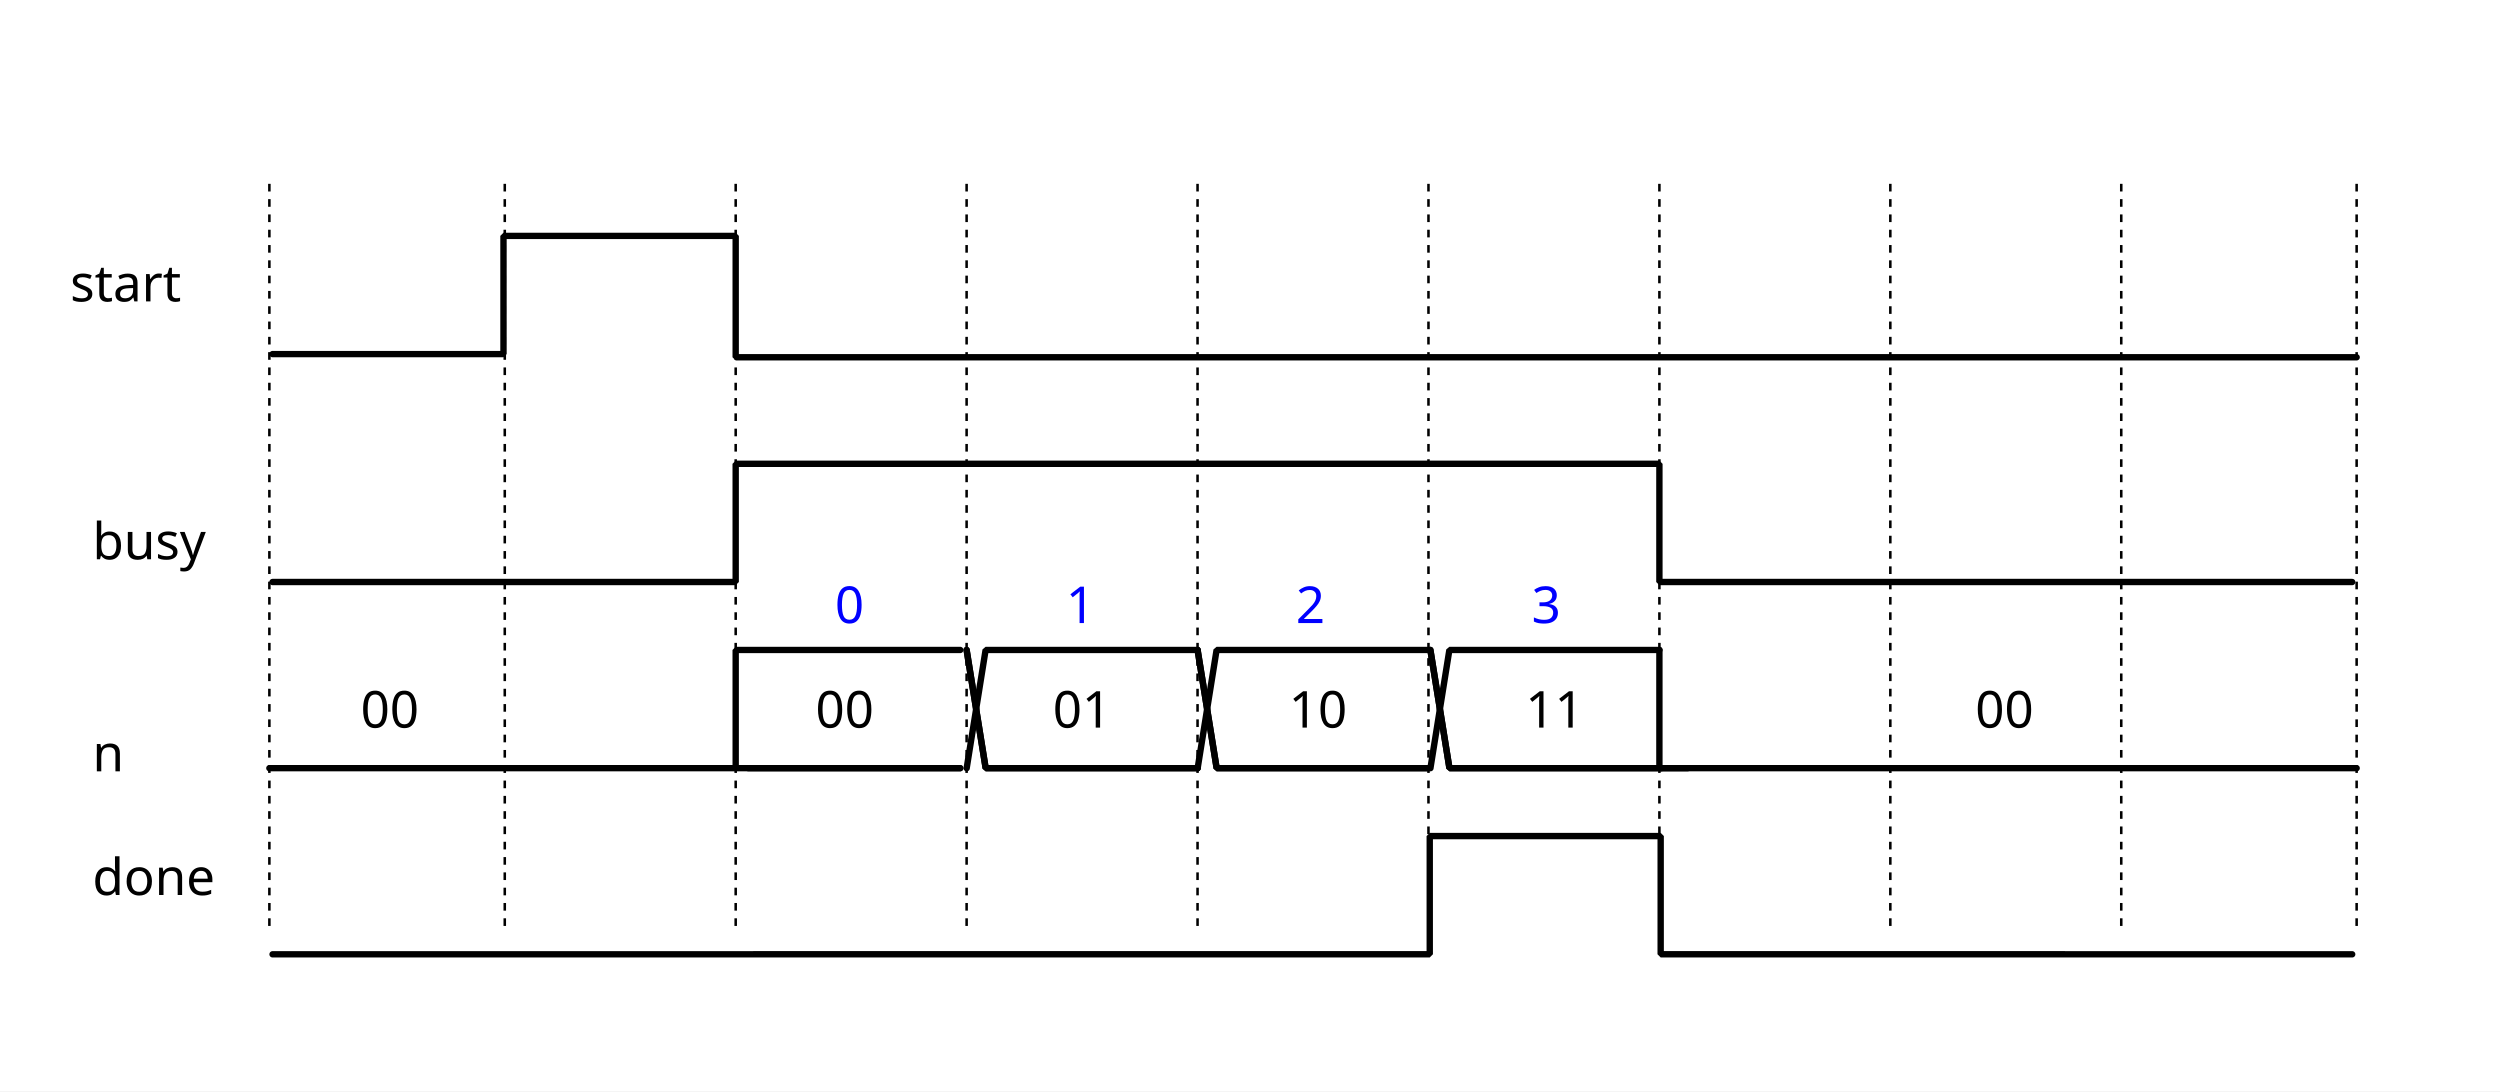
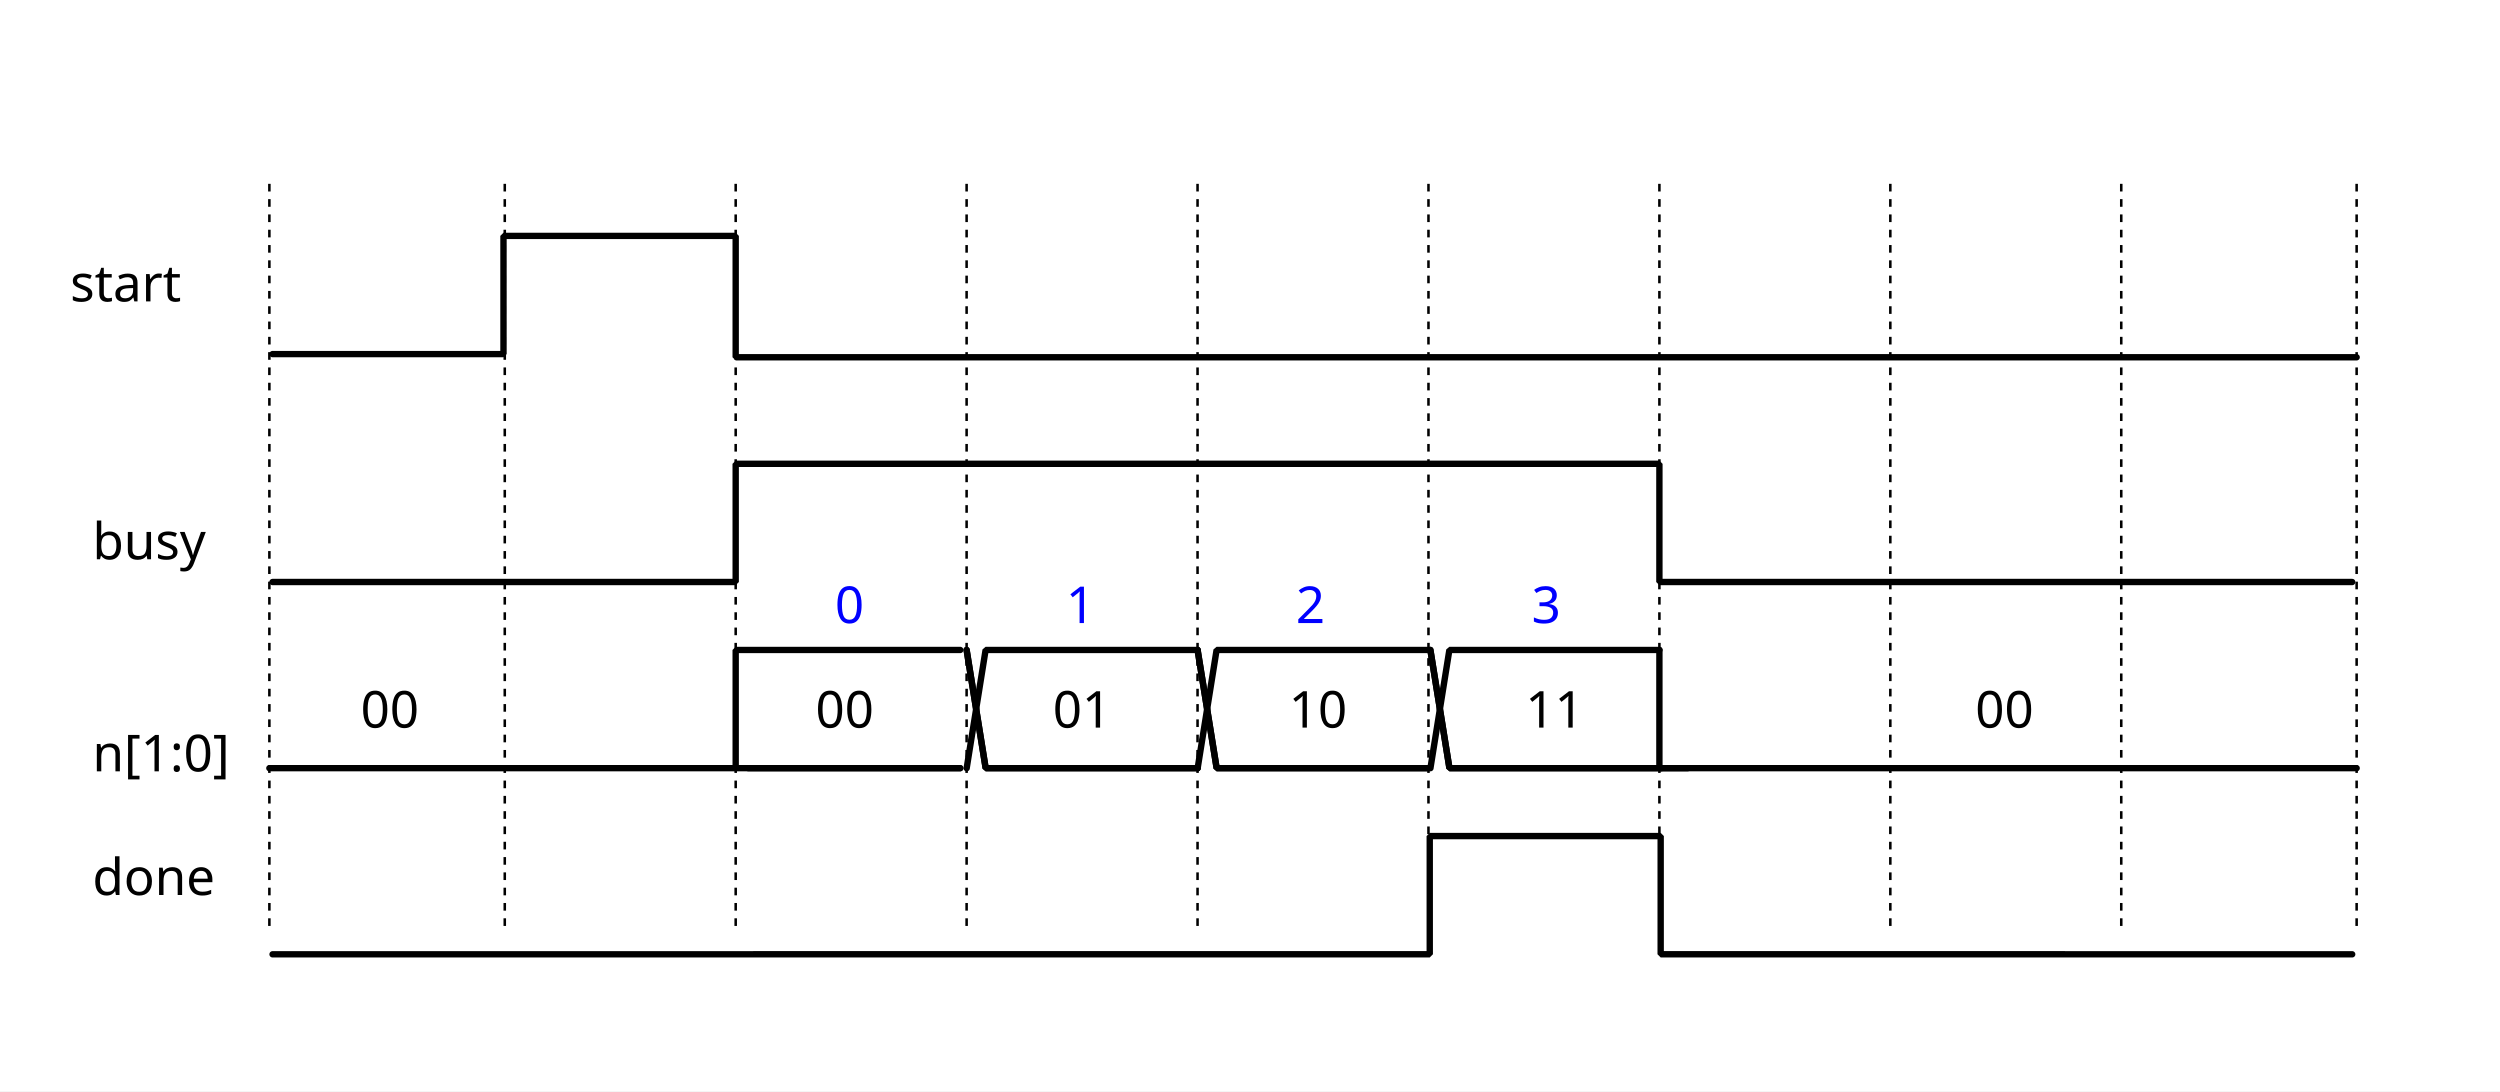
<svg xmlns="http://www.w3.org/2000/svg" width="518.588mm" height="226.378mm" viewBox="0 0 518.588 226.378" version="1.1" id="svg5">
  <defs id="defs2">
    <rect x="0" y="264.19" width="1276.649" height="283.308" id="rect1595" />
    <marker style="overflow:visible" id="Arrow2Mstart" refX="0" refY="0" orient="auto">
      <path transform="scale(0.6)" d="M 8.719,4.034 -2.207,0.016 8.719,-4.002 c -1.745,2.372 -1.735,5.617 -6e-7,8.035 z" style="fill:context-stroke;fill-rule:evenodd;stroke:context-stroke;stroke-width:0.625;stroke-linejoin:round" id="path23755" />
    </marker>
    <marker style="overflow:visible" id="Arrow2Sstart" refX="0" refY="0" orient="auto">
      <path transform="matrix(0.3,0,0,0.3,-0.69,0)" d="M 8.719,4.034 -2.207,0.016 8.719,-4.002 c -1.745,2.372 -1.735,5.617 -6e-7,8.035 z" style="fill:context-stroke;fill-rule:evenodd;stroke:context-stroke;stroke-width:0.625;stroke-linejoin:round" id="path23761" />
    </marker>
    <marker style="overflow:visible" id="Arrow2Mend" refX="0" refY="0" orient="auto">
      <path transform="scale(-0.6)" d="M 8.719,4.034 -2.207,0.016 8.719,-4.002 c -1.745,2.372 -1.735,5.617 -6e-7,8.035 z" style="fill:context-stroke;fill-rule:evenodd;stroke:context-stroke;stroke-width:0.625;stroke-linejoin:round" id="path23758" />
    </marker>
    <marker style="overflow:visible" id="Arrow1Lstart" refX="0" refY="0" orient="auto">
      <path transform="matrix(0.8,0,0,0.8,10,0)" style="fill:context-stroke;fill-rule:evenodd;stroke:context-stroke;stroke-width:1pt" d="M 0,0 5,-5 -12.5,0 5,5 Z" id="path23731" />
    </marker>
  </defs>
  <g id="layer2" transform="translate(-45.48975,-92.87179)" style="display:inline">
    <rect style="fill:#ffffff;stroke:none;stroke-width:0.835;stroke-linecap:round;stroke-linejoin:round;stroke-miterlimit:4;stroke-dasharray:none" id="rect20564" width="518.588" height="226.378" x="45.49" y="92.872" />
  </g>
  <g id="layer1" transform="translate(-1.905401,-118.628)">
    <path style="fill:none;stroke:#000000;stroke-width:0.529;stroke-linecap:butt;stroke-linejoin:miter;stroke-miterlimit:4;stroke-dasharray:1.587, 1.587;stroke-dashoffset:0;stroke-opacity:1" d="M 250.319,156.761 V 311.99" id="path20810" />
    <path style="fill:none;stroke:#000000;stroke-width:0.529;stroke-linecap:butt;stroke-linejoin:miter;stroke-miterlimit:4;stroke-dasharray:1.587, 1.587;stroke-dashoffset:0;stroke-opacity:1" d="M 202.416,156.761 V 311.99" id="path20441" />
    <path style="fill:none;stroke:#000000;stroke-width:0.529;stroke-linecap:butt;stroke-linejoin:miter;stroke-miterlimit:4;stroke-dasharray:1.587, 1.587;stroke-dashoffset:0;stroke-opacity:1" d="M 154.514,156.761 V 311.99" id="path20439" />
    <path style="fill:none;stroke:#000000;stroke-width:0.529;stroke-linecap:butt;stroke-linejoin:miter;stroke-miterlimit:4;stroke-dasharray:1.587, 1.587;stroke-dashoffset:0;stroke-opacity:1" d="M 106.612,156.761 V 311.99" id="path20437" />
    <path style="fill:none;stroke:#000000;stroke-width:1.323;stroke-linecap:round;stroke-linejoin:bevel;stroke-miterlimit:4;stroke-dasharray:none;stroke-opacity:1" d="m 58.445,239.358 h 96.069 v -24.518 l 191.609,0 v 24.518 l 143.707,0" id="path1783" />
    <text xml:space="preserve" transform="matrix(0.2645833,0,0,0.2645833,-53.29606,16.31628)" id="text1593" style="font-size:40px;line-height:1.25;font-family:sans-serif;white-space:pre;shape-inside:url(#rect1595);display:inline" />
    <path style="fill:none;stroke:#000000;stroke-width:0.529;stroke-linecap:butt;stroke-linejoin:miter;stroke-miterlimit:4;stroke-dasharray:1.587, 1.587;stroke-dashoffset:0;stroke-opacity:1" d="M 298.221,156.761 V 311.99" id="path1679" />
    <path style="fill:none;stroke:#000000;stroke-width:0.529;stroke-linecap:butt;stroke-linejoin:miter;stroke-miterlimit:4;stroke-dasharray:1.587, 1.587;stroke-dashoffset:0;stroke-opacity:1" d="M 346.123,156.761 V 311.99" id="path1681" />
    <path style="fill:none;stroke:#000000;stroke-width:0.529;stroke-linecap:butt;stroke-linejoin:miter;stroke-miterlimit:4;stroke-dasharray:1.587, 1.587;stroke-dashoffset:0;stroke-opacity:1" d="M 394.025,156.761 V 311.99" id="path1683" />
    <text xml:space="preserve" style="font-style:normal;font-weight:normal;font-size:10.583px;line-height:1.25;font-family:sans-serif;fill:#000000;fill-opacity:1;stroke:none;stroke-width:0.265" x="16.463" y="181.15" id="text1317">
      <tspan id="tspan1315" style="font-style:normal;font-variant:normal;font-weight:normal;font-stretch:normal;font-family:sans-serif;-inkscape-font-specification:sans-serif;stroke-width:0.265" x="16.463" y="181.15">start</tspan>
    </text>
    <text xml:space="preserve" style="font-style:normal;font-weight:normal;font-size:10.583px;line-height:1.25;font-family:sans-serif;fill:#000000;fill-opacity:1;stroke:none;stroke-width:0.265" x="21.084" y="234.647" id="text1555">
      <tspan id="tspan1553" style="font-style:normal;font-variant:normal;font-weight:normal;font-stretch:normal;font-family:sans-serif;-inkscape-font-specification:sans-serif;stroke-width:0.265" x="21.084" y="234.647">busy</tspan>
    </text>
    <path style="fill:none;stroke:#000000;stroke-width:1.323;stroke-linecap:round;stroke-linejoin:bevel;stroke-miterlimit:4;stroke-dasharray:none;stroke-opacity:1" d="m 58.445,192.079 h 47.902 v -24.518 h 48.167 v 25.179 l 336.242,0" id="path1925" />
    <text xml:space="preserve" style="font-style:normal;font-weight:normal;font-size:10.583px;line-height:1.25;font-family:sans-serif;fill:#000000;fill-opacity:1;stroke:none;stroke-width:0.265" x="21.084" y="278.633" id="text23176">
-       <tspan id="tspan23174" style="font-style:normal;font-variant:normal;font-weight:normal;font-stretch:normal;font-family:sans-serif;-inkscape-font-specification:sans-serif;stroke-width:0.265" x="21.084" y="278.633">n</tspan>
+       <tspan id="tspan23174" style="font-style:normal;font-variant:normal;font-weight:normal;font-stretch:normal;font-family:sans-serif;-inkscape-font-specification:sans-serif;stroke-width:0.265" x="21.084" y="278.633">n[1:0]</tspan>
    </text>
    <path style="fill:none;stroke:#000000;stroke-width:1.323;stroke-linecap:round;stroke-linejoin:bevel;stroke-miterlimit:4;stroke-dasharray:none;stroke-opacity:1" d="m 202.416,253.454 3.95,24.518 h 43.952" id="path23231" />
    <text xml:space="preserve" style="font-style:normal;font-weight:normal;font-size:10.583px;line-height:1.25;font-family:sans-serif;fill:#000000;fill-opacity:1;stroke:none;stroke-width:0.265" x="21.084" y="304.292" id="text23237">
      <tspan id="tspan23235" style="font-style:normal;font-variant:normal;font-weight:normal;font-stretch:normal;font-family:sans-serif;-inkscape-font-specification:sans-serif;stroke-width:0.265" x="21.084" y="304.292">done</tspan>
    </text>
    <path style="fill:none;stroke:#000000;stroke-width:1.323;stroke-linecap:round;stroke-linejoin:bevel;stroke-miterlimit:4;stroke-dasharray:none;stroke-opacity:1" d="m 58.445,316.585 240.041,-0.01 v -24.518 h 47.902 v 24.518 l 143.442,0.01" id="path1309" />
    <path style="fill:none;stroke:#000000;stroke-width:0.529;stroke-linecap:butt;stroke-linejoin:miter;stroke-miterlimit:4;stroke-dasharray:1.587, 1.587;stroke-dashoffset:0;stroke-opacity:1" d="M 57.783,156.761 V 311.99" id="path96247" />
    <path style="fill:none;stroke:#000000;stroke-width:0.529;stroke-linecap:butt;stroke-linejoin:miter;stroke-miterlimit:4;stroke-dasharray:1.587, 1.587;stroke-dashoffset:0;stroke-opacity:1" d="M 441.928,156.761 V 311.99" id="path97025" />
    <path style="fill:none;stroke:#000000;stroke-width:0.529;stroke-linecap:butt;stroke-linejoin:miter;stroke-miterlimit:4;stroke-dasharray:1.587, 1.587;stroke-dashoffset:0;stroke-opacity:1" d="M 490.756,156.761 V 311.99" id="path97027" />
    <path style="fill:none;stroke:#000000;stroke-width:1.323;stroke-linecap:round;stroke-linejoin:bevel;stroke-miterlimit:4;stroke-dasharray:none;stroke-opacity:1" d="m 202.428,277.972 3.927,-24.518 h 43.976" id="path97267" />
    <path style="fill:none;stroke:#000000;stroke-width:1.323;stroke-linecap:round;stroke-linejoin:bevel;stroke-miterlimit:4;stroke-dasharray:none;stroke-opacity:1" d="m 202.416,253.454 3.95,24.518 h 43.952" id="path97449" />
    <path style="fill:none;stroke:#000000;stroke-width:1.323;stroke-linecap:round;stroke-linejoin:bevel;stroke-miterlimit:4;stroke-dasharray:none;stroke-opacity:1" d="m 250.33,253.454 3.95,24.518 h 43.952" id="path97548" />
    <path style="fill:none;stroke:#000000;stroke-width:1.323;stroke-linecap:round;stroke-linejoin:bevel;stroke-miterlimit:4;stroke-dasharray:none;stroke-opacity:1" d="m 250.342,277.972 3.927,-24.518 h 43.976" id="path97550" />
    <path style="fill:none;stroke:#000000;stroke-width:1.323;stroke-linecap:round;stroke-linejoin:bevel;stroke-miterlimit:4;stroke-dasharray:none;stroke-opacity:1" d="m 250.33,253.454 3.95,24.518 h 43.952" id="path97552" />
    <path style="fill:none;stroke:#000000;stroke-width:1.323;stroke-linecap:round;stroke-linejoin:bevel;stroke-miterlimit:4;stroke-dasharray:none;stroke-opacity:1" d="m 298.618,253.454 3.95,24.518 h 43.952" id="path97554" />
    <path style="fill:none;stroke:#000000;stroke-width:1.323;stroke-linecap:round;stroke-linejoin:bevel;stroke-miterlimit:4;stroke-dasharray:none;stroke-opacity:1" d="m 298.629,277.972 3.927,-24.518 h 43.567" id="path97556" />
    <path style="fill:none;stroke:#000000;stroke-width:1.323;stroke-linecap:round;stroke-linejoin:bevel;stroke-miterlimit:4;stroke-dasharray:none;stroke-opacity:1" d="m 298.618,253.454 3.95,24.518 49.407,0" id="path97558" />
    <path style="fill:none;stroke:#000000;stroke-width:1.323;stroke-linecap:round;stroke-linejoin:bevel;stroke-miterlimit:4;stroke-dasharray:none;stroke-opacity:1" d="m 157.129,277.972 h 43.952" id="path97611" />
    <path style="fill:none;stroke:#000000;stroke-width:1.323;stroke-linecap:round;stroke-linejoin:bevel;stroke-miterlimit:4;stroke-dasharray:none;stroke-opacity:1" d="m 154.514,277.972 v -24.518 l 46.579,0" id="path97613" />
    <path style="fill:none;stroke:#000000;stroke-width:1.323;stroke-linecap:round;stroke-linejoin:bevel;stroke-miterlimit:4;stroke-dasharray:none;stroke-opacity:1" d="m 57.783,277.972 99.346,0 h 43.952" id="path97615" />
    <path style="fill:none;stroke:#000000;stroke-width:1.323;stroke-linecap:round;stroke-linejoin:bevel;stroke-miterlimit:4;stroke-dasharray:none;stroke-opacity:1" d="m 346.123,253.454 v 24.518 l 144.633,0" id="path97671" />
    <text xml:space="preserve" style="font-style:normal;font-weight:normal;font-size:10.583px;line-height:1.25;font-family:sans-serif;fill:#000000;fill-opacity:1;stroke:none;stroke-width:0.265" x="171.073" y="269.565" id="text97785">
      <tspan id="tspan97783" style="font-style:normal;font-variant:normal;font-weight:normal;font-stretch:normal;font-family:sans-serif;-inkscape-font-specification:sans-serif;stroke-width:0.265" x="171.073" y="269.565">00</tspan>
    </text>
    <text xml:space="preserve" style="font-style:normal;font-weight:normal;font-size:10.583px;line-height:1.25;font-family:sans-serif;fill:#000000;fill-opacity:1;stroke:none;stroke-width:0.265" x="76.717" y="269.565" id="text97789">
      <tspan id="tspan97787" style="font-style:normal;font-variant:normal;font-weight:normal;font-stretch:normal;font-family:sans-serif;-inkscape-font-specification:sans-serif;stroke-width:0.265" x="76.717" y="269.565">00</tspan>
    </text>
    <text xml:space="preserve" style="font-style:normal;font-weight:normal;font-size:10.583px;line-height:1.25;font-family:sans-serif;fill:#000000;fill-opacity:1;stroke:none;stroke-width:0.265" x="220.298" y="269.565" id="text97852">
      <tspan id="tspan97850" style="font-style:normal;font-variant:normal;font-weight:normal;font-stretch:normal;font-family:sans-serif;-inkscape-font-specification:sans-serif;stroke-width:0.265" x="220.298" y="269.565">01</tspan>
    </text>
    <text xml:space="preserve" style="font-style:normal;font-weight:normal;font-size:10.583px;line-height:1.25;font-family:sans-serif;fill:#000000;fill-opacity:1;stroke:none;stroke-width:0.265" x="269.25" y="269.565" id="text97917">
      <tspan id="tspan97915" style="font-style:normal;font-variant:normal;font-weight:normal;font-stretch:normal;font-family:sans-serif;-inkscape-font-specification:sans-serif;stroke-width:0.265" x="269.25" y="269.565">10</tspan>
    </text>
    <text xml:space="preserve" style="font-style:normal;font-weight:normal;font-size:10.583px;line-height:1.25;font-family:sans-serif;fill:#000000;fill-opacity:1;stroke:none;stroke-width:0.265" x="318.333" y="269.565" id="text97984">
      <tspan id="tspan97982" style="font-style:normal;font-variant:normal;font-weight:normal;font-stretch:normal;font-family:sans-serif;-inkscape-font-specification:sans-serif;stroke-width:0.265" x="318.333" y="269.565">11</tspan>
    </text>
    <text xml:space="preserve" style="font-style:normal;font-weight:normal;font-size:10.583px;line-height:1.25;font-family:sans-serif;fill:#0000ff;fill-opacity:1;stroke:none;stroke-width:0.265" x="175.101" y="247.874" id="text98053">
      <tspan id="tspan98051" style="font-style:normal;font-variant:normal;font-weight:normal;font-stretch:normal;font-family:sans-serif;-inkscape-font-specification:sans-serif;stroke-width:0.265;fill:#0000ff" x="175.101" y="247.874">0</tspan>
    </text>
    <text xml:space="preserve" style="font-style:normal;font-weight:normal;font-size:10.583px;line-height:1.25;font-family:sans-serif;fill:#0000ff;fill-opacity:1;stroke:none;stroke-width:0.265" x="223.003" y="247.874" id="text98124">
      <tspan id="tspan98122" style="font-style:normal;font-variant:normal;font-weight:normal;font-stretch:normal;font-family:sans-serif;-inkscape-font-specification:sans-serif;fill:#0000ff;stroke-width:0.265" x="223.003" y="247.874">1</tspan>
    </text>
    <text xml:space="preserve" style="font-style:normal;font-weight:normal;font-size:10.583px;line-height:1.25;font-family:sans-serif;fill:#0000ff;fill-opacity:1;stroke:none;stroke-width:0.265" x="270.714" y="247.874" id="text98197">
      <tspan id="tspan98195" style="font-style:normal;font-variant:normal;font-weight:normal;font-stretch:normal;font-family:sans-serif;-inkscape-font-specification:sans-serif;fill:#0000ff;stroke-width:0.265" x="270.714" y="247.874">2</tspan>
    </text>
    <text xml:space="preserve" style="font-style:normal;font-weight:normal;font-size:10.583px;line-height:1.25;font-family:sans-serif;fill:#0000ff;fill-opacity:1;stroke:none;stroke-width:0.265" x="319.622" y="247.874" id="text98272">
      <tspan id="tspan98270" style="font-style:normal;font-variant:normal;font-weight:normal;font-stretch:normal;font-family:sans-serif;-inkscape-font-specification:sans-serif;fill:#0000ff;stroke-width:0.265" x="319.622" y="247.874">3</tspan>
    </text>
    <text xml:space="preserve" style="font-style:normal;font-weight:normal;font-size:10.583px;line-height:1.25;font-family:sans-serif;fill:#000000;fill-opacity:1;stroke:none;stroke-width:0.265" x="411.652" y="269.565" id="text98422">
      <tspan id="tspan98420" style="font-style:normal;font-variant:normal;font-weight:normal;font-stretch:normal;font-family:sans-serif;-inkscape-font-specification:sans-serif;stroke-width:0.265" x="411.652" y="269.565">00</tspan>
    </text>
  </g>
</svg>
